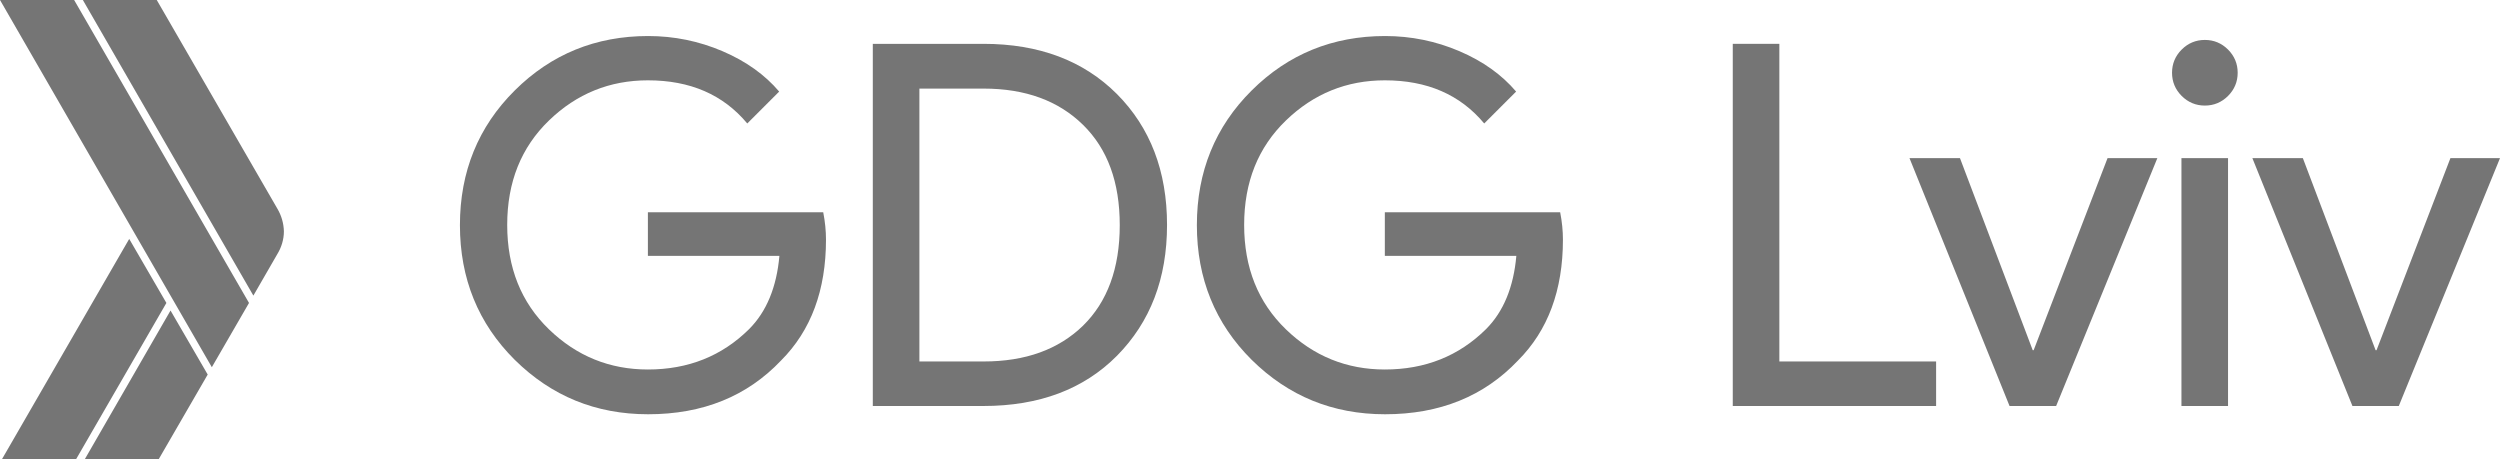
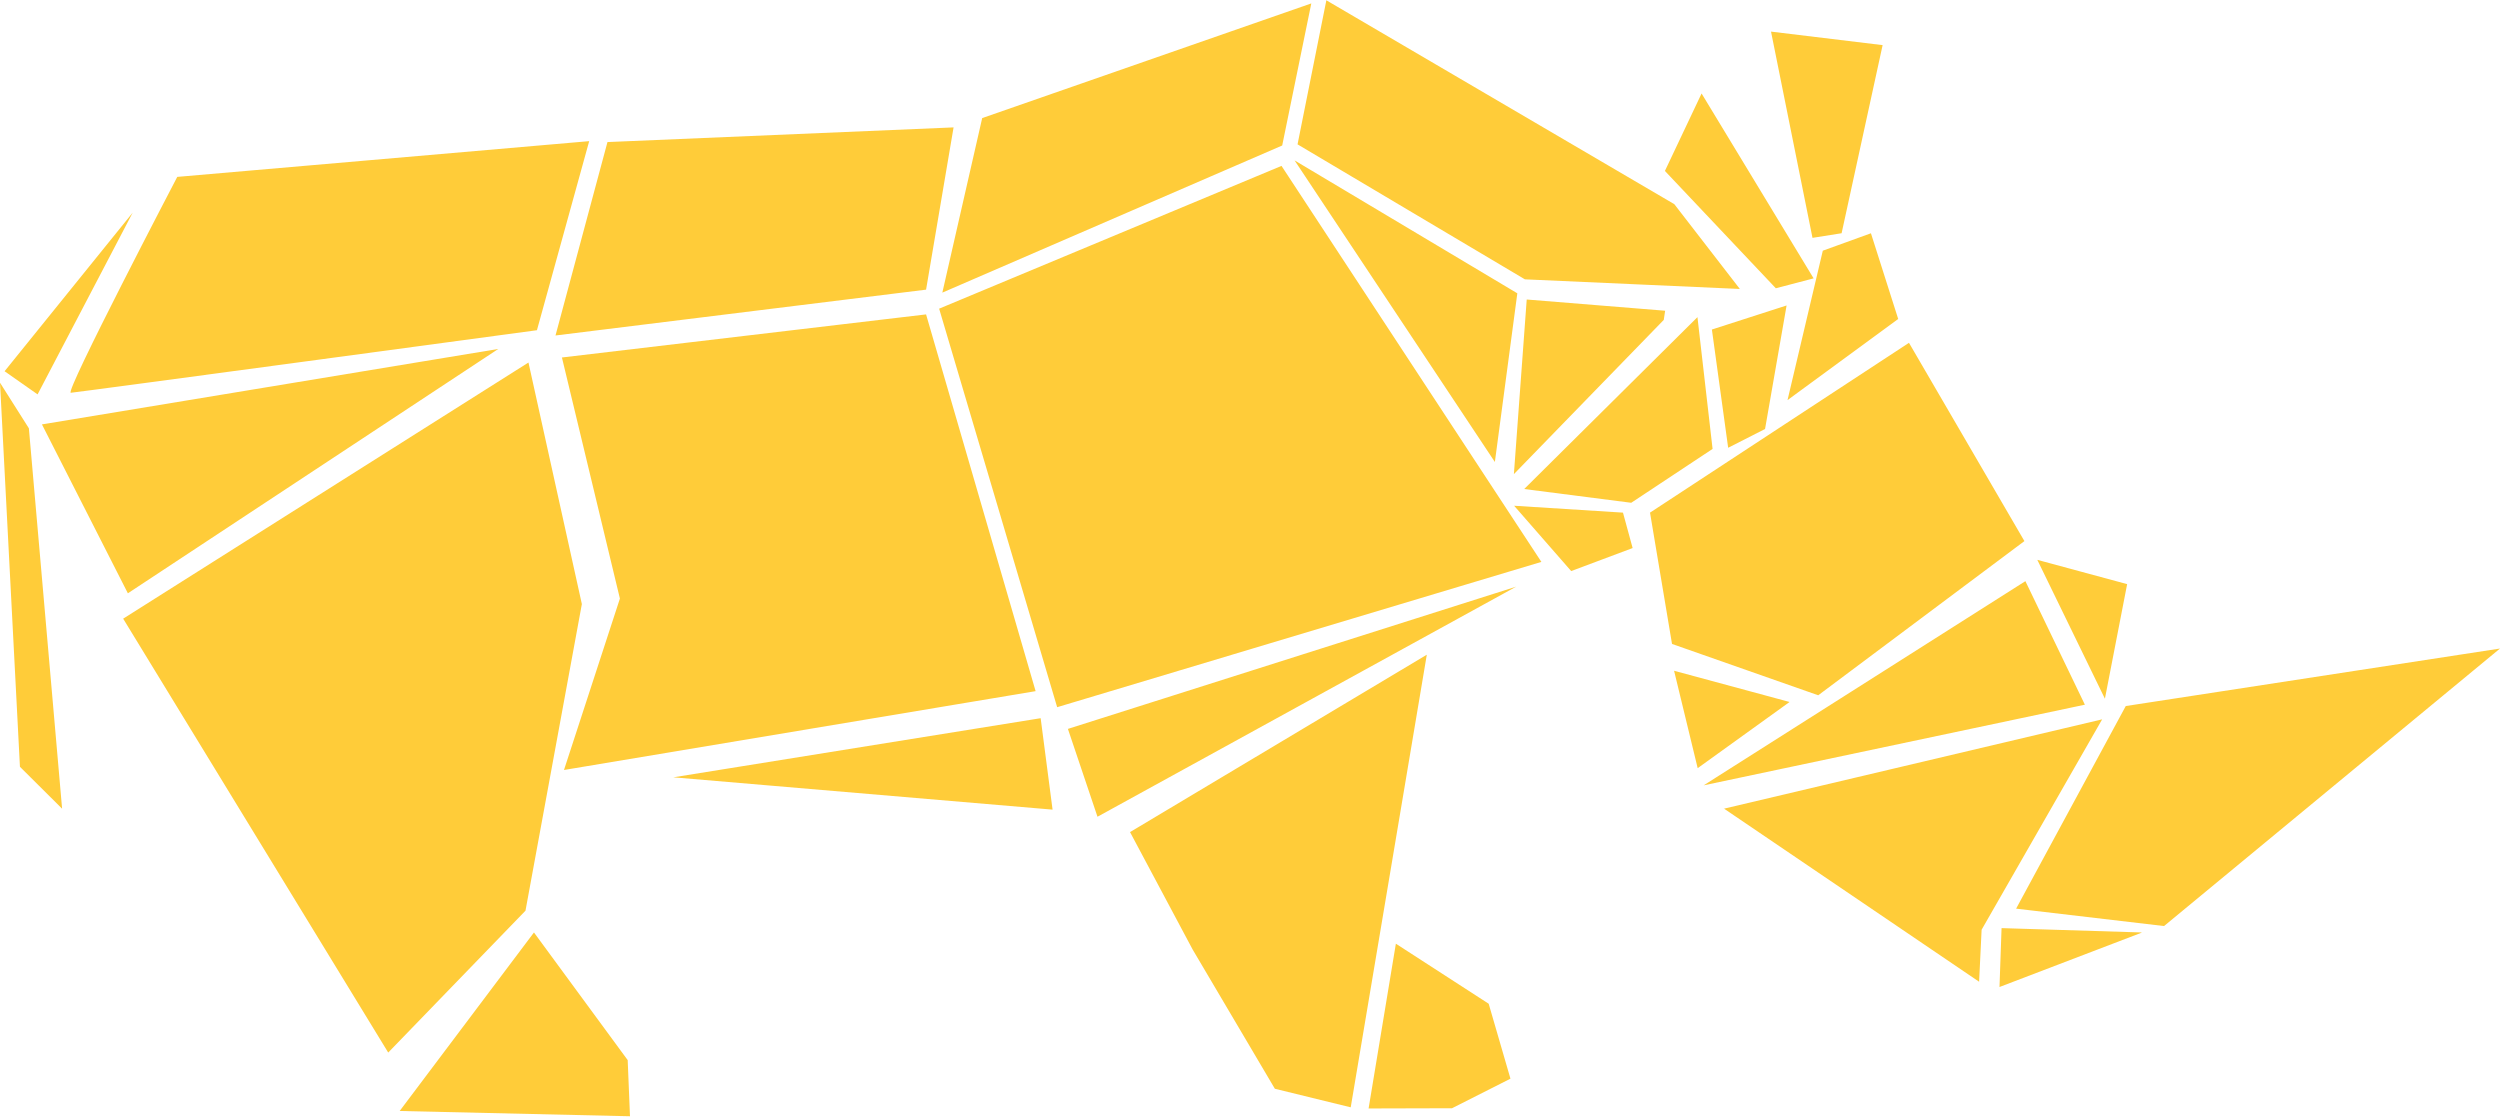
- <svg xmlns="http://www.w3.org/2000/svg" id="Layer_4" viewBox="95 151 1089.3 200">
-   <style>.st0{fill:#757575}</style>
-   <g id="XMLID_6_">
-     <path id="XMLID_3_" class="st0" d="M454.9 255.4c0 22-6.5 39.6-19.6 52.7-14.8 15.6-34.1 23.4-57.9 23.4-22.8 0-42.1-7.9-58.1-23.7-15.9-15.8-23.9-35.4-23.9-58.7s8-42.9 23.9-58.7 35.3-23.7 58.1-23.7c11.3 0 22.1 2.2 32.4 6.6 10.3 4.4 18.5 10.3 24.7 17.6l-13.9 13.9c-10.5-12.6-24.9-18.8-43.3-18.8-16.6 0-31 5.8-43.1 17.5-12.1 11.7-18.2 26.8-18.2 45.5s6.1 33.8 18.2 45.5c12.1 11.7 26.5 17.5 43.1 17.5 17.6 0 32.3-5.9 44.1-17.6 7.6-7.6 12-18.3 13.2-31.9h-57.3v-19h76.4c.8 4.1 1.2 8.1 1.2 11.9z" />
-     <path id="XMLID_20_" class="st0" d="M475.3 327.9V170.1h48.2c24.2 0 43.6 7.3 58.2 21.9 14.5 14.6 21.8 33.6 21.8 57s-7.3 42.3-21.8 57c-14.5 14.6-33.9 21.9-58.2 21.9h-48.2zm20.3-19.4h28c18.2 0 32.6-5.2 43.3-15.6 10.6-10.4 16-25 16-43.8 0-18.7-5.3-33.2-16-43.7s-25.1-15.8-43.3-15.8h-28v118.9z" />
-     <path id="XMLID_23_" class="st0" d="M776 255.4c0 22-6.5 39.6-19.6 52.7-14.8 15.6-34.1 23.4-57.9 23.4-22.8 0-42.1-7.9-58.1-23.7-15.9-15.8-23.9-35.4-23.9-58.7s8-42.9 23.9-58.7 35.3-23.7 58.1-23.7c11.3 0 22.1 2.2 32.4 6.6 10.3 4.4 18.5 10.3 24.7 17.6l-13.9 13.9c-10.5-12.6-24.9-18.8-43.3-18.8-16.6 0-31 5.8-43.1 17.5s-18.2 26.8-18.2 45.5 6.1 33.8 18.2 45.5 26.5 17.5 43.1 17.5c17.6 0 32.3-5.9 44.1-17.6 7.6-7.6 12-18.3 13.2-31.9h-57.3v-19h76.4c.8 4.1 1.2 8.1 1.2 11.9z" />
-     <path id="XMLID_25_" class="st0" d="M850 327.9V170.1h20.3v138.4h68.3v19.4H850z" />
-     <path id="XMLID_27_" class="st0" d="M970.6 327.9l-43.6-108h22l31.7 83.7h.4l32.2-83.7h21.7l-44.1 108h-20.3z" />
-     <path id="XMLID_29_" class="st0" d="M1065.8 192.8c-2.8 2.8-6.2 4.2-10.1 4.2-3.9 0-7.3-1.4-10.1-4.2-2.8-2.8-4.2-6.2-4.2-10.1 0-3.9 1.4-7.3 4.2-10.1 2.8-2.8 6.2-4.2 10.1-4.2 3.9 0 7.3 1.4 10.1 4.2 2.8 2.8 4.2 6.2 4.2 10.1 0 3.9-1.4 7.3-4.2 10.1zm0 135.1h-20.3v-108h20.3v108z" />
-     <path id="XMLID_32_" class="st0" d="M1120 327.9l-43.6-108h22l31.7 83.7h.4l32.2-83.7h21.6l-44.1 108H1120z" />
-   </g>
-   <g id="XMLID_261_">
-     <path id="XMLID_259_" class="st0" d="M127.3 151H95l92.3 160 16.2-28-76.2-132z" />
-     <path id="XMLID_258_" class="st0" d="M215.9 242l-52.6-91h-32.2l74.3 128.8 10.5-18.2c1.7-2.8 2.8-6.2 2.8-9.8-.1-3.6-1.1-6.9-2.8-9.8z" />
-     <path id="XMLID_257_" class="st0" d="M151.3 255.1L95.9 351h32.3l39.3-68-16.2-27.9z" />
-     <path id="XMLID_256_" class="st0" d="M169.3 286.3L132 351h32.2l21.3-36.8-16.2-27.9z" />
-   </g>
+ <svg xmlns="http://www.w3.org/2000/svg" xml:space="preserve" width="10.909in" height="4.871in" version="1.1" style="clip-rule:evenodd;fill-rule:evenodd;image-rendering:optimizeQuality;shape-rendering:geometricPrecision;text-rendering:geometricPrecision" viewBox="0 0 10909 4870.914" id="svg28">
+   <defs id="defs4">
+     <style type="text/css" id="style2">
+    
+     .fil2 {fill:#2F3031;fill-rule:nonzero}
+     .fil1 {fill:#FEFEFE;fill-rule:nonzero}
+     .fil0 {fill:#FFCC39;fill-rule:nonzero}
+    
+   </style>
+   </defs>
+   <path style="fill:#ffcc39;fill-rule:nonzero" id="path7" d="M 164,1720.868 579,927.868 20,1619.868 Z M 5788,-0.132 v 0 L 5662,629.868 l 992,589 938,42 L 7306,890.868 5787,0.868 Z M 0,1668.868 l 87,1677 184,183 -145,-1660 -126,-199 z m 5972,3168 364,-1 255,-129 -95,-327 -405,-262 z m -1041,-1206 273,512 359,608 331,81 332,-1975 z m -3187,1217 1005,23 -10,-245 -409,-557 z m 429,-3325 -1990,329 375,737 1616,-1066 z m -1636,1176 1157,1894 599,-619 246,-1338 -233,-1054 -1769,1118 z m 4056,834 -52,-399 -1603,258 z m -2141,-1973 253,1052 -244,748 2058,-344 -478,-1644 z M 774,770.868 c 0,0 -494,945 -465,943 29,-2 2034,-273 2034,-273 l 228,-825 -1798,156 z m 1877,-152 -227,845 1617,-200 120,-708 -1510,64 z m 2009,2562 129,383 1827,-1004 -1957,621 z m 2066,-729 L 5592,723.868 4098,1346.868 l 515,1739 z M 4286,514.868 4112,1276.868 5595,634.868 5722,14.868 4287,514.868 Z m 1363,185 874,1316 98,-736 z m 1475,1691 -42,-154 -475,-30 249,285 267,-100 z m 142,-1035 -604,-49 -56,762 654,-673 m -609,738 467,60 355,-235 -66,-575 z m 819,-696 71,516 161,-82 94,-539 z m 813,-46 -119,-374 -210,76 -154,652 z m -369,-177 -489,-807 -160,338 484,512 164,-43 z m 122,-197 179,-821 -487,-59 181,900 126,-20 z m -228,2045 -503,-136 103,425 400,-288 z m 1025,-703 -503,-864 -1130,741 96,573 638,224 900,-673 z m 265,716 -260,-540 -1404,891 1664,-352 z m 248,993 -612,-19 -9,257 620,-237 z m -64,-1520 -392,-106 295,606 z m -1760,979 1114,756 11,-227 526,-918 -1651,390 z m 1275,438 479,-885 1633,-251 -1466,1211 -646,-76 z" class="fil0" />
+   <path style="fill:#fefefe;fill-rule:nonzero" id="path23" d="m 15661,8623.868 c -2,1 -4,2 -5,4 -1,1 -2,2 -3,3 -2,1 -4,1 -5,2 -4,1 -8,2 -12,4 -4,2 -7,6 -7,11 -2,2 -4,5 -5,7 -1,6 2,10 6,13 2,7 1,15 -1,25 0,1 0,3 0,4 -2,1 -3,2 -4,3 -5,0 -13,2 -16,10 -1,3 -1,5 0,7 -1,1 -1,2 -1,4 -1,3 0,6 2,9 -1,1 -1,2 -2,3 -2,4 -6,8 -9,11 -3,3 -7,7 -9,10 -2,3 -2,8 -1,12 -4,5 -6,10 -5,15 -3,2 -6,4 -8,7 -1,1 -2,3 -2,5 -1,1 -1,2 -2,3 -1,2 -3,5 -4,9 -1,0 -3,-1 -4,-1 -4,-2 -9,-2 -13,1 -4,3 -5,8 -4,13 0,1 0,1 -2,5 v 0 c -2,-1 -5,-1 -7,-1 -5,1 -9,5 -10,11 -1,9 -6,15 -13,15 v 0 c -7,0 -15,-6 -19,-14 -2,-4 -6,-6 -11,-6 v 0 c -5,0 -9,3 -11,7 l -2,5 c 0,1 -1,2 -1,3 0,0 -1,-1 -1,-1 -1,-1 -1,-3 -2,-4 0,-4 -2,-8 -5,-10 -7,-5 -14,-9 -22,-14 -8,-5 -16,-9 -25,-16 -8,-6 -22,-17 -31,-33 1,-1 1,-3 1,-4 1,-5 -2,-9 -6,-12 0,-8 -5,-14 -8,-18 3,-3 3,-7 2,-11 0,-1 -1,-2 -1,-3 1,-3 2,-8 -1,-13 -1,-2 -2,-3 -4,-4 -13,-19 -12,-41 -9,-53 1,-5 -1,-9 -5,-12 -8,-6 -8,-11 -7,-21 0,-7 1,-15 -2,-24 1,-3 1,-6 0,-9 -6,-13 -1,-25 8,-42 4,-8 8,-15 11,-24 4,-6 5,-12 6,-17 0,-1 0,-1 0,-2 2,-1 4,-2 5,-4 4,-4 4,-11 2,-15 0,-1 3,-3 11,-7 6,-3 15,-8 19,-17 0,0 1,-1 1,-1 4,-3 6,-8 5,-13 1,-2 2,-5 2,-8 0,-1 0,-2 0,-3 1,-2 1,-5 0,-7 v -1 c 1,0 3,0 3,0 5,0 15,0 21,-8 1,0 3,-1 4,-2 16,9 28,1 34,-6 1,1 3,2 5,3 6,1 11,-1 13,-7 1,0 3,0 4,0 1,0 2,0 3,0 1,1 2,1 3,2 2,2 4,4 7,5 7,1 13,1 19,0 1,0 2,0 2,0 1,2 2,3 3,5 4,4 11,4 15,1 1,0 3,2 4,3 2,2 4,4 7,6 1,1 2,2 2,3 10,8 21,15 31,22 10,6 21,13 30,21 0,1 0,3 1,4 0,1 1,2 1,3 0,1 0,2 0,3 1,6 6,10 11,13 0,0 0,1 0,1 1,4 3,7 6,9 4,2 8,2 12,1 3,6 7,11 10,17 5,9 11,18 17,27 -2,2 -3,4 -3,7 -1,5 1,10 6,13 17,10 16,24 14,46 -3,2 -6,5 -6,10 0,2 1,4 2,6 -1,0 -3,0 -4,0 -10,-1 -21,-2 -32,2 z m 86,4 c 0,-7 -4,-10 -10,-12 1,-3 2,-5 2,-7 0,-3 -1,-6 -3,-8 v 0 c 2,-3 3,-7 2,-11 0,0 0,-1 0,-2 0,-1 0,-3 -1,-4 -1,-2 -1,-4 -1,-6 -1,-6 -2,-14 -9,-21 0,-2 0,-3 0,-5 3,-3 4,-7 3,-11 -1,-5 -5,-9 -9,-11 -1,-1 -3,-2 -4,-2 -5,-28 -21,-53 -37,-76 -4,-6 -8,-11 -11,-17 -2,-3 -6,-6 -10,-6 -7,0 -8,-2 -13,-13 -3,-7 -6,-16 -14,-23 -1,-3 -2,-5 -5,-7 -2,-1 -4,-2 -7,-2 v 0 c -6,0 -11,-3 -14,-6 -3,-4 -9,-6 -14,-4 -1,0 -2,1 -3,1 -15,-18 -38,-30 -67,-35 -26,-3 -52,1 -78,5 l -4,1 c -71,17 -114,59 -118,112 -2,2 -3,4 -3,7 -1,5 -4,9 -7,14 -3,5 -7,11 -9,18 -3,3 -4,7 -4,11 2,14 -1,27 -4,40 l -2,8 c -4,17 -7,37 2,57 -4,37 2,79 16,113 0,0 -1,1 -1,2 -1,4 -1,8 1,11 7,10 9,22 11,36 3,19 7,40 24,56 9,22 31,32 47,38 l 10,3 c 12,4 23,8 30,15 3,7 7,11 14,14 9,4 21,3 34,-2 l 6,-2 c 10,-4 11,-4 15,0 12,9 25,13 37,13 16,0 31,-7 42,-16 16,-13 27,-33 33,-60 18,-13 25,-35 29,-50 5,-16 9,-27 23,-37 5,-4 7,-11 3,-17 1,-2 6,-7 10,-10 9,-8 22,-18 21,-34 0,-2 -1,-3 -1,-4 0,-2 -1,-4 -2,-6 2,-2 4,-5 5,-8 1,-8 -5,-12 -12,-15 l 1,-1 c 3,1 6,0 8,0 1,0 4,-1 4,-1 3,3 8,4 12,3 4,-1 8,-6 9,-10 h 1 c 1,1 4,1 6,1 2,0 4,0 6,-1 5,-1 9,-6 9,-12 0,-2 -1,-3 -1,-4 0,-1 1,-1 1,-2 z" class="fil1" />
+   <path style="fill:#fefefe;fill-rule:nonzero" id="path25" d="m 15872,7910.868 c 20,-3 40,-6 59,-10 1,2 2,4 4,6 0,0 1,0 1,0 l -65,4 z m 69,1946 c -2,-1 -3,-1 -5,-2 9,-2 18,-4 27,-5 -7,1 -15,4 -21,7 z m 80,-2001 c -5,1 -11,1 -16,1 -12,1 -26,1 -39,8 -5,-3 -11,-2 -15,-3 -2,0 -4,0 -4,0 -3,-3 -6,-5 -9,-6 -4,0 -7,1 -10,4 -1,1 -2,1 -3,2 -2,1 -5,3 -8,7 -39,-2 -78,2 -115,6 -29,3 -58,6 -87,6 -3,0 -5,1 -8,3 -14,12 -33,9 -53,6 -13,-2 -28,-4 -42,-2 0,0 0,0 0,0 -4,-2 -8,-2 -12,0 0,0 -1,0 -1,0 -11,6 -27,8 -39,6 -4,-1 -7,0 -10,3 l -8,7 c -56,-10 -112,-8 -166,-5 -36,1 -73,3 -109,1 -21,0 -42,-1 -63,-2 -31,-1 -61,-3 -90,-2 -29,0 -53,2 -76,5 -16,2 -28,5 -39,8 l -14,5 c -2,-1 -5,-1 -8,0 0,0 -1,0 -1,0 0,-6 1,-11 0,-17 v 0 c 2,-4 1,-8 -1,-12 -1,-2 -3,-12 -4,-18 -1,-8 -2,-16 -3,-26 -1,-17 -1,-35 -1,-53 0,-33 0,-71 -11,-107 0,-16 0,-31 0,-46 42,0 102,-2 161,-6 0,0 1,1 1,1 3,3 6,4 10,3 34,-5 68,-1 103,4 32,4 66,8 100,5 35,5 71,-1 101,-6 8,6 18,10 28,10 5,0 9,-1 13,-2 11,-3 21,-11 31,-18 12,0 27,0 41,3 10,5 21,7 32,7 9,0 18,-1 26,-3 4,4 10,8 17,8 2,0 5,0 7,-1 1,0 2,-1 3,-2 2,1 4,2 6,2 v 0 c 3,0 5,-1 7,-2 0,2 0,3 0,4 -2,3 -2,6 -1,9 2,5 8,10 14,10 h 2 c 4,-1 15,-5 14,-24 v -9 c 0,-3 0,-5 0,-7 6,1 11,2 17,5 86,37 171,16 252,-5 l 7,-2 c 29,4 59,3 86,1 14,-1 52,-5 86,-5 -1,25 -5,47 -10,62 -1,3 -1,6 0,9 7,16 1,34 -7,54 -7,19 -14,38 -11,58 0,2 1,3 1,4 0,9 6,17 9,22 v 0 c -8,4 -9,11 -9,14 0,4 2,7 4,9 -5,3 -8,9 -10,15 -1,0 -2,0 -3,0 -1,-2 -3,-5 -5,-6 -13,-6 -23,0 -30,4 0,0 -1,1 -1,1 -2,-2 -4,-4 -7,-6 -5,-2 -10,-1 -12,0 -1,0 -2,-1 -2,-1 -1,0 -2,0 -4,0 z m -100,136 c 0,1 -1,1 -1,1 -2,5 -1,9 0,12 6,24 8,57 5,82 0,2 0,4 1,6 l 9,21 c -13,103 -12,210 -12,312 0,68 0,138 -3,206 -1,39 -3,77 -5,115 -7,148 -13,288 10,438 -2,2 -3,5 -3,8 2,27 1,53 0,78 -1,24 -2,48 0,73 -2,2 -2,5 -2,8 10,63 9,129 8,194 -1,67 -1,137 10,200 l -1,52 c -37,2 -74,4 -118,7 l -44,3 c -19,1 -40,2 -62,4 h -2 c 0,-1 0,-2 0,-3 0,-6 0,-14 -5,-22 1,-1 1,-3 1,-5 3,-2 5,-6 6,-10 1,-5 -3,-10 -7,-12 -1,-1 -2,-2 -3,-3 2,-20 0,-40 -2,-59 -2,-16 -3,-30 -3,-45 0,-4 -2,-8 -5,-10 -6,-5 -6,-7 -2,-20 2,-7 5,-15 5,-24 2,-4 2,-10 -2,-14 -3,-4 -5,-9 -3,-13 2,-5 0,-11 -4,-14 l -2,-2 c 10,-29 10,-57 9,-85 0,-20 0,-39 3,-59 l 6,-54 c 2,-21 4,-43 5,-64 0,-3 -1,-7 -3,-9 -2,-2 -5,-4 -9,-4 -23,-1 -46,0 -69,2 -12,2 -23,4 -34,6 -6,1 -11,3 -15,5 -2,-1 -5,-1 -7,0 -6,2 -18,1 -26,0 -5,-1 -10,-1 -13,-1 -1,0 -2,0 -3,0 -5,0 -9,2 -11,6 -3,1 -14,3 -46,2 -31,-1 -52,2 -65,10 l -26,-1 c -3,1 -7,1 -9,3 -2,2 -4,5 -4,9 0,18 0,95 2,117 0,7 0,23 1,41 0,30 0,49 1,61 -2,2 -3,5 -3,8 0,2 0,3 1,4 -4,10 -13,28 -8,52 -5,21 3,37 9,50 6,12 10,21 6,35 -16,18 -4,36 2,46 7,12 7,12 2,17 -17,21 -23,35 -22,63 0,3 1,6 1,8 -58,-1 -113,-2 -170,5 -19,-1 -41,-1 -61,0 -1,-7 -3,-13 -4,-20 -2,-10 -5,-21 -6,-35 l -11,-82 c -4,-51 -9,-108 -3,-161 12,-44 5,-93 -2,-141 -7,-47 -13,-91 -2,-128 36,-155 15,-303 -7,-459 l -3,-17 c 6,-65 2,-131 -1,-195 -4,-83 -8,-162 7,-241 0,-2 0,-4 0,-5 -9,-35 -2,-72 6,-112 6,-33 13,-67 11,-102 0,-2 -1,-4 -2,-6 2,-13 -3,-26 -7,-36 -4,-9 -5,-14 -5,-17 3,0 5,-2 7,-4 15,-16 -2,-34 -10,-41 -1,-1 -3,-2 -4,-4 1,-2 1,-4 1,-6 0,-2 -1,-3 -1,-5 3,-3 4,-7 4,-10 0,-2 0,-3 0,-5 0,-2 -1,-4 -2,-5 l 1,-1 c 3,-3 4,-7 5,-11 4,2 7,3 9,3 0,0 1,0 1,0 10,-1 16,-10 21,-17 0,-1 1,-2 2,-2 0,0 1,0 1,0 0,0 0,1 0,1 3,2 7,3 11,3 2,0 5,-1 8,-2 1,4 4,7 8,9 16,5 30,1 42,-3 7,-2 13,-4 18,-4 0,1 0,1 0,1 2,4 5,7 9,7 5,1 12,2 17,-2 3,2 6,4 9,3 10,-1 21,-1 31,-1 25,0 51,0 75,-8 8,5 18,5 27,5 8,0 17,0 20,3 4,3 9,4 14,2 2,-1 5,-2 8,-3 5,-1 10,-3 15,-7 74,4 151,1 225,-1 53,-2 107,-4 161,-3 3,0 3,0 4,-1 16,-6 33,-9 54,-9 12,0 22,1 32,3 -1,5 -1,9 -1,14 0,6 0,11 0,19 z m -494,1495 v 0 c 4,-11 1,-21 -2,-29 0,0 0,-1 0,-1 1,-1 2,-1 3,-2 3,-2 4,-6 4,-10 0,-2 0,-3 -1,-5 2,-3 5,-8 3,-15 -1,-1 -1,-2 -2,-3 v 0 c -8,-28 -8,-40 -5,-50 1,-4 1,-7 -1,-11 v 0 c 7,0 14,-1 20,-5 3,0 6,0 8,-2 14,-8 30,-6 48,-3 12,2 25,4 38,3 9,1 17,-1 23,-2 1,0 2,0 3,-1 1,2 3,3 6,4 5,2 10,0 13,-3 2,-2 6,-6 16,1 l 3,2 c 9,5 16,7 26,3 1,0 2,1 3,1 4,0 7,-1 10,-4 v 0 c 1,0 3,0 4,0 v 0 l -2,5 c -2,6 -7,15 -4,23 -1,2 -1,5 0,7 -18,16 -10,35 -5,45 v 1 c -2,1 -4,3 -5,6 -2,5 0,12 4,15 0,1 0,5 0,7 0,2 -1,5 -1,7 -1,1 -1,2 -2,3 0,1 0,1 -1,2 -2,2 -3,5 -3,8 0,10 3,19 5,28 0,1 0,2 1,2 -2,1 -4,3 -5,6 -2,5 -1,11 4,14 3,2 3,3 2,12 -1,4 -2,8 -1,13 -1,1 -1,3 -1,5 -2,26 4,49 10,72 2,7 4,14 5,21 -1,1 -1,2 -2,4 0,1 0,2 0,3 -1,1 -1,3 -2,4 -2,7 0,13 3,19 0,1 -1,1 -1,2 -1,4 -1,7 2,10 3,4 7,6 11,7 v 2 c 3,19 5,39 11,58 -2,1 -4,3 -5,5 -2,5 -1,10 2,14 10,10 12,19 11,32 -11,1 -22,1 -31,2 0,-1 -1,-1 -1,-1 h -1 v 0 0 c -1,-1 -2,-1 -3,-1 -1,0 -2,-1 -3,-1 -3,-1 -5,0 -8,1 -2,-2 -4,-4 -7,-4 -6,-1 -10,3 -12,6 -9,3 -20,3 -31,4 h -5 c -2,0 -4,1 -5,2 h -3 c -2,-2 -4,-5 -6,-6 -2,-5 -6,-11 -14,-12 -3,0 -6,1 -8,2 -2,-1 -4,-1 -7,-1 -3,0 -7,2 -9,5 -1,0 -2,0 -3,0 -2,-1 -4,-2 -6,-2 -6,0 -13,-2 -21,-4 -7,-2 -13,-4 -19,-4 -5,-1 -9,2 -11,6 0,0 -2,0 -3,-1 -3,-1 -7,-1 -11,-1 0,-1 -1,-2 -2,-2 -1,-1 -2,-2 -3,-2 -1,-4 -3,-8 -7,-9 0,0 -1,0 -1,0 -1,-1 -1,-2 -1,-2 -2,-4 -4,-7 -5,-11 -2,-7 -3,-14 -2,-22 1,-14 7,-30 18,-47 2,-3 3,-7 2,-10 -1,-3 -3,-6 -6,-8 -5,-2 -12,-5 -19,-7 2,-1 5,-3 6,-5 1,-3 2,-5 1,-8 2,-2 4,-5 4,-9 3,-2 5,-5 6,-9 3,-28 -3,-57 -8,-84 -4,-22 -9,-44 -9,-65 1,-1 2,-1 3,-2 3,-4 3,-11 0,-15 z m 463,-2729 c 0,0 1,0 1,0 0,1 1,1 2,2 3,3 8,4 12,2 l -3,8 c -2,6 -3,13 -1,18 0,1 -1,3 -1,4 0,4 2,8 6,10 1,2 2,5 4,7 1,1 2,1 3,2 1,2 3,4 5,5 2,1 3,2 4,2 -1,1 -2,3 -2,4 -3,5 -9,14 -7,25 -1,3 -1,6 1,9 -18,16 -10,33 -6,43 -1,1 -2,1 -2,1 -2,3 -2,7 -1,11 l -5,5 c -2,2 -3,5 -3,8 v 2 c -1,1 -3,1 -4,1 0,0 -1,0 -1,0 -2,-3 -5,-5 -9,-6 -5,-1 -9,2 -11,7 -1,0 -4,0 -6,-1 -4,-1 -9,-2 -14,-1 -1,-1 -3,-1 -4,-1 -25,-2 -49,4 -72,11 -6,2 -13,4 -19,5 0,0 0,0 0,0 -3,-2 -6,-2 -9,-2 -1,-1 -2,-1 -3,-1 -7,-2 -13,0 -19,3 -1,0 -1,-1 -2,-1 -3,-1 -7,0 -10,2 -4,3 -6,7 -7,11 -19,3 -39,5 -59,12 -1,-2 -3,-4 -6,-5 -5,-2 -10,-1 -14,3 -11,11 -22,13 -38,10 3,-11 7,-23 16,-36 2,-3 2,-7 2,-10 -1,-3 -3,-6 -6,-8 -4,-2 -12,-5 -19,-7 2,-1 4,-3 6,-5 2,-3 2,-5 2,-8 2,-2 3,-5 4,-9 2,-1 3,-3 4,-5 1,-1 1,-3 1,-5 v 0 0 c 0,0 0,-1 0,-2 2,-25 -2,-50 -6,-71 -1,-7 -2,-11 -4,-16 -1,-3 -2,-5 -3,-9 0,-1 -1,-3 -1,-4 0,0 2,0 2,-1 0,0 1,0 1,0 5,1 9,0 12,-1 2,3 6,4 9,5 2,0 4,0 6,-1 3,2 8,5 14,3 1,0 2,-1 3,-2 0,0 1,0 1,0 25,-9 46,-8 70,-4 4,1 8,-1 11,-4 8,-9 22,-9 35,-9 10,0 20,0 27,-5 3,-1 5,-3 6,-6 8,-1 28,1 40,3 17,2 33,4 45,3 8,1 15,-1 23,-2 z m -457,737 c 1,-5 0,-10 -1,-14 3,-2 4,-6 5,-10 0,-1 0,-2 0,-2 2,-3 3,-7 2,-10 -1,-4 -3,-7 -7,-8 -1,-1 -1,-1 -1,-1 3,-2 5,-4 7,-6 2,-4 2,-8 0,-11 0,0 0,-1 0,-1 4,-3 10,-6 14,-13 3,-1 5,-4 6,-7 2,-7 7,-9 19,-12 7,-2 16,-4 23,-9 4,-2 7,-4 10,-6 1,0 3,0 4,0 5,-1 8,-4 10,-8 2,3 6,5 11,6 h 1 c 0,0 1,0 1,0 4,2 7,1 10,0 1,0 2,0 3,-1 3,-1 4,-3 6,-4 2,4 4,9 10,12 1,0 2,1 3,1 0,5 1,11 6,16 5,5 10,6 15,6 v 0 c 1,2 2,3 3,5 4,4 9,4 13,3 0,0 0,0 1,1 0,1 1,2 2,4 1,3 2,5 4,7 4,3 8,4 12,5 v 1 c 2,4 7,7 11,7 -1,11 2,20 6,29 2,5 4,9 6,14 1,2 2,3 2,5 0,1 -1,2 -1,3 0,0 0,1 0,2 -1,1 -1,2 -1,3 -1,5 0,9 2,13 -1,5 1,9 5,12 2,2 6,3 9,3 2,9 4,18 8,28 -2,2 -3,4 -4,6 -1,4 0,7 2,10 -8,-1 -16,-3 -23,-5 0,0 0,0 0,0 -4,-4 -9,-5 -14,-3 v 0 c -7,-2 -15,-4 -22,-6 -4,-1 -7,0 -11,2 -2,-1 -4,-2 -6,-2 -3,-1 -5,0 -7,1 -1,0 -2,0 -2,0 -4,0 -6,2 -8,4 -1,0 -2,0 -2,0 -2,0 -6,-2 -9,-3 -4,-2 -9,-4 -14,-5 -4,0 -8,2 -11,5 -3,-1 -7,0 -11,2 -1,0 -2,1 -2,1 -3,-1 -6,-1 -9,-1 -2,0 -4,0 -6,1 -1,0 -1,0 -2,0 -3,1 -6,2 -9,3 h -1 c -1,-1 -1,-2 -2,-3 -2,-5 -8,-7 -12,-7 -5,0 -10,3 -11,8 0,0 -2,1 -3,2 0,0 -1,0 -1,1 -2,-2 -4,-4 -6,-4 -5,-1 -9,0 -12,4 -1,-2 -1,-3 -3,-5 -2,-2 -6,-3 -9,-3 -1,-1 -2,-2 -2,-3 -1,-2 -3,-4 -4,-7 -3,-11 -7,-22 -8,-32 2,-1 3,-3 4,-5 2,-4 1,-8 0,-11 z m 746,217 c 0,-6 -2,-11 -5,-15 4,-3 7,-9 4,-14 -1,-3 -4,-6 -7,-7 0,-2 0,-5 0,-7 1,-8 2,-20 -2,-29 2,-2 4,-5 4,-9 0,-19 2,-41 4,-63 0,-7 -4,-13 -11,-13 -24,-2 -48,-4 -69,-5 -2,0 -3,0 -5,1 -7,3 -15,5 -24,5 -8,0 -18,0 -22,-1 -9,-1 -22,-2 -34,8 -12,-5 -29,-10 -45,-5 -1,0 -3,-1 -4,0 -17,1 -37,2 -53,10 -5,-8 -11,-11 -17,-13 -2,-1 -3,-1 -5,-2 -4,-3 -11,-4 -15,0 -5,4 -15,5 -26,7 -8,1 -18,3 -27,5 -3,-1 -6,-2 -10,-2 v 0 c -1,-2 -3,-4 -5,-5 -3,-2 -8,-2 -12,0 -23,11 -51,16 -82,16 0,-1 0,-3 -1,-4 3,-2 4,-6 4,-10 0,-6 -4,-11 -10,-12 v 0 c 1,-11 -1,-23 -3,-33 -2,-9 -3,-17 -3,-25 0,-5 -3,-10 -7,-12 -1,0 -1,0 -1,0 0,-1 0,-2 0,-2 2,-2 3,-6 5,-10 1,-4 1,-7 1,-10 2,-3 3,-7 1,-11 0,-1 -2,-2 -2,-2 -1,-1 -1,-2 -1,-2 -4,-3 -3,-5 -3,-6 1,-3 1,-7 -1,-10 -1,-2 -2,-3 -4,-4 1,-3 1,-7 -1,-10 -9,-14 -28,-26 -45,-36 l -6,-3 c -9,-5 -18,-10 -26,-19 -4,-3 -7,-6 -10,-9 0,0 -1,-1 -1,-1 0,-1 1,-1 1,-1 1,-6 -2,-10 -6,-13 -4,-10 -4,-23 -4,-35 v -5 c 0,-3 -1,-5 -3,-7 3,-3 5,-6 7,-9 5,-2 12,-6 12,-14 0,-3 -1,-6 -2,-8 1,-2 1,-4 1,-7 0,-3 -3,-7 -6,-9 0,-1 0,-2 0,-3 1,-2 1,-3 1,-5 0,-6 2,-13 4,-19 2,-7 4,-14 4,-20 0,-5 -2,-8 -6,-10 0,-1 0,-2 0,-3 1,-5 3,-15 -5,-23 3,-6 6,-15 3,-23 0,-1 0,-2 0,-3 -1,-6 -2,-15 -6,-24 3,-2 6,-5 9,-9 3,-2 5,-6 5,-10 0,-4 -2,-8 -5,-10 -2,-1 -3,-5 -4,-10 -1,-3 -2,-7 -4,-11 v -1 c 3,-1 5,-4 6,-6 2,-4 1,-9 -2,-13 -5,-5 -8,-11 -11,-17 2,0 4,0 5,0 2,0 4,-1 7,-1 6,0 13,0 21,-5 2,1 3,1 5,1 2,3 6,5 10,5 0,0 1,0 1,0 4,0 9,-3 11,-7 1,-1 2,-2 3,-3 20,2 40,0 59,-3 15,-2 30,-4 45,-3 4,0 8,-2 10,-5 4,-6 7,-6 20,-2 7,2 16,5 25,5 4,2 9,1 13,-2 4,-3 9,-5 13,-4 5,2 11,0 14,-5 5,3 10,4 21,5 19,2 34,2 34,2 v 0 c 3,0 6,-1 9,-4 2,-2 3,-5 3,-9 v -20 c 2,0 3,0 5,-1 5,-2 7,-8 6,-13 0,-2 0,-4 -1,-6 -1,-2 -1,-4 0,-8 0,-2 0,-3 1,-5 3,-2 4,-5 4,-8 l 5,-5 c 2,-2 3,-4 3,-7 0,-2 4,-6 6,-8 3,-4 6,-7 8,-14 1,-11 4,-23 7,-34 3,-12 7,-24 8,-37 2,-34 4,-77 -5,-104 -2,-6 -7,-10 -14,-8 -9,2 -18,4 -27,6 -2,-1 -4,-1 -7,-1 -11,2 -46,1 -56,0 0,0 -33,-3 -53,0 -2,-1 -4,-1 -6,-1 -5,0 -10,4 -12,9 -4,1 -12,0 -18,0 -18,0 -43,-1 -63,10 -38,-2 -72,0 -104,5 -4,-4 -11,-4 -16,-1 -10,0 -40,-4 -56,-6 l -5,-1 c -7,-1 -12,3 -14,9 -4,15 -4,35 -1,55 -5,24 1,42 7,59 l 2,7 12,-4 v 0 0 l -11,5 c 5,17 10,32 6,46 -15,18 -5,37 2,51 8,16 8,19 3,25 -41,49 -17,99 4,142 l 1,2 c -5,20 -2,38 2,56 4,22 7,42 -5,61 -3,5 -3,11 1,15 2,3 2,6 -7,19 -7,10 -14,22 -12,35 -10,8 -19,17 -26,27 -2,1 -4,2 -6,4 -3,4 -6,5 -10,6 -3,1 -7,2 -10,4 -5,1 -8,4 -10,8 -3,9 -9,12 -19,17 -10,5 -23,11 -30,27 -3,1 -5,2 -8,3 -8,2 -16,5 -25,10 -4,2 -6,6 -6,11 1,19 2,32 3,40 -1,2 -2,4 -2,6 0,2 1,5 2,7 -1,4 -2,9 -3,13 -4,16 -10,35 -7,50 -4,12 0,26 5,36 l -11,1 c -43,4 -88,8 -131,9 v 0 c -3,-5 -9,-6 -14,-4 l -8,3 c 0,0 -1,0 -1,0 -17,-6 -34,-3 -50,0 -6,1 -11,2 -16,2 -1,-3 -3,-5 -5,-7 -4,-4 -11,-4 -15,0 -2,2 -2,2 -8,-1 -5,-2 -12,-5 -20,-2 0,0 -1,1 -2,1 -1,0 -2,0 -2,0 -23,4 -47,6 -77,7 -11,0 -30,0 -46,-1 l -55,-2 c -3,0 -5,1 -7,2 -6,3 -8,9 -6,15 13,41 13,64 13,90 0,20 0,40 7,60 -2,3 -2,7 -1,10 9,27 8,55 7,82 l -3,44 c 0,9 -1,31 0,49 -1,16 0,28 2,37 0,3 3,6 6,8 3,2 7,2 10,2 8,-1 15,-2 23,-3 0,1 1,1 2,2 2,2 5,3 8,3 2,0 3,0 5,-1 23,-10 37,-8 57,-4 l 5,1 c -2,3 -3,6 -3,11 -1,6 3,12 10,13 v 0 c 0,3 -1,6 -2,11 v 0 0 c -5,2 -9,7 -10,12 -1,7 2,12 6,17 0,1 0,2 0,3 4,43 5,93 5,141 v 10 c 0,3 0,5 3,7 1,2 1,7 1,10 0,5 1,11 3,16 -9,16 -12,36 -13,50 v 1 c -16,20 -8,35 -3,43 4,7 4,8 -3,15 -3,3 -4,8 -3,12 1,4 4,7 7,8 0,3 0,9 -1,13 -1,10 -2,22 2,32 -3,2 -4,6 -4,9 0,25 -2,52 -4,78 -2,22 -3,43 -4,62 0,2 0,4 1,6 6,13 5,30 4,48 -1,21 -2,43 9,62 v 2 c -5,23 -11,56 -6,87 -1,2 -1,4 -1,6 1,34 3,76 14,105 -12,10 -15,22 -17,32 -1,4 -2,8 -3,12 -1,3 -1,6 0,9 5,12 6,32 8,53 2,18 3,38 7,55 -4,7 -3,15 -3,21 0,2 0,4 0,5 -2,1 -4,2 -5,4 -2,3 -3,7 -2,10 30,116 15,258 -3,357 -1,3 0,6 2,8 5,9 13,19 21,28 3,4 6,7 9,11 0,1 0,1 0,2 1,8 -2,16 -4,25 -2,7 -4,14 -5,21 -4,3 -6,9 -4,14 2,6 0,13 -1,21 -2,10 -5,22 -2,35 0,0 0,0 0,0 -1,1 -1,2 -1,3 -3,2 -5,6 -5,10 -1,40 -1,82 1,130 l 5,137 v 0 l 1,29 v 4 c 0,3 2,7 4,9 2,2 5,3 8,3 0,0 1,0 1,0 l 26,-2 c 28,1 55,3 85,5 91,-9 186,-2 286,7 79,6 162,13 244,11 3,0 6,-1 8,-3 29,4 59,-1 86,-5 26,-4 51,-8 69,-3 1,3 4,6 7,7 22,9 46,-1 67,-9 12,-5 28,-11 32,-8 5,4 13,3 17,-2 l 2,-3 c 3,0 5,0 6,0 5,9 18,10 26,11 9,-1 14,-5 17,-9 0,0 1,-1 4,0 11,14 35,13 61,12 h 2 c 0,8 -1,14 -3,17 -4,0 -8,3 -10,5 -2,-2 -4,-2 -8,-2 -5,0 -10,4 -12,9 -1,4 -1,8 -1,14 v 2 c -3,1 -6,3 -7,6 l -7,17 c 0,1 0,1 0,2 -3,-1 -6,-2 -9,-1 -23,7 -29,28 -34,43 -2,7 -4,15 -7,16 -6,2 -10,9 -8,15 2,5 6,9 12,9 1,0 3,1 5,1 1,0 3,0 5,-1 3,-1 6,-3 7,-6 l 34,-60 c 0,-1 0,-2 1,-3 2,1 3,1 5,1 2,0 4,-2 6,-3 2,11 6,18 11,21 2,1 5,2 7,2 1,1 3,2 4,4 5,4 12,10 20,10 2,0 4,0 6,-1 12,-4 17,-18 21,-32 1,-5 -1,-9 -4,-12 l -2,-2 c 0,-1 1,-1 1,-2 l 3,-2 c 3,-2 5,-6 5,-10 1,-35 5,-59 10,-85 l 3,-15 c 1,-6 -3,-12 -8,-14 -11,-3 -26,-7 -50,-9 v 0 c -4,-1 -9,-2 -17,-2 h -6 c -6,0 -10,4 -11,8 -25,3 -42,1 -57,-1 -4,0 -8,-1 -11,-1 l -5,-3 c -6,-5 -13,-6 -21,-5 3,0 6,-1 10,-2 7,-1 11,-7 11,-13 -2,-34 -2,-68 -2,-96 v -14 c 0,-32 -2,-60 -7,-86 2,-3 3,-6 2,-10 -10,-64 -7,-132 -4,-198 2,-41 4,-84 3,-125 1,-27 0,-48 -1,-71 -1,-13 -2,-27 -2,-42 2,-1 3,-3 4,-4 2,-3 2,-7 1,-10 -11,-35 -6,-72 -1,-111 5,-36 9,-74 2,-111 1,-1 1,-1 2,-2 4,-5 3,-12 -1,-16 -2,-2 -2,-11 -2,-16 0,-9 0,-20 -7,-27 v -1 c 2,-4 2,-8 0,-11 -14,-25 -9,-48 -5,-75 4,-22 8,-46 4,-73 2,-3 3,-7 2,-10 -4,-15 -5,-25 -5,-33 2,-1 4,-3 5,-6 15,-39 10,-80 5,-119 -2,-14 -4,-28 -4,-42 2,0 4,-1 5,-2 4,-3 6,-9 4,-14 -6,-14 -5,-37 -4,-60 0,-14 1,-28 0,-41 3,-3 4,-8 3,-13 l -2,-5 c 3,-2 5,-6 5,-10 0,-28 -2,-55 -4,-81 -1,-16 -3,-31 -4,-47 2,-1 3,-2 4,-3 3,-3 4,-8 3,-12 -8,-23 -6,-48 -5,-75 1,-17 2,-34 1,-51 1,-2 2,-4 2,-6 1,-30 1,-60 0,-92 l -5,-95 c 0,-3 -2,-6 -4,-9 -3,-2 -6,-3 -9,-3 l -16,1 c 32,-17 66,-15 102,-13 6,0 11,1 17,1 0,0 1,0 1,0 -1,6 -1,12 2,17 4,9 14,14 21,13 3,0 6,1 9,1 4,1 9,2 15,2 7,0 15,-2 22,-8 2,-2 3,-4 4,-6 2,-2 3,-4 3,-7 0,-1 1,-2 6,-6 4,-3 10,-6 13,-12 2,-3 4,-6 4,-9 0,-4 -2,-7 -5,-9 5,-3 7,-8 7,-10 1,-6 -2,-10 -5,-13 -4,-21 -4,-46 -5,-70 v -9 c 0,-4 -1,-7 -4,-9 0,0 1,0 0,-1 0,-2 0,-4 -1,-6 6,-7 9,-16 11,-24 4,-3 9,-8 10,-16 z" class="fil1" />
</svg>
